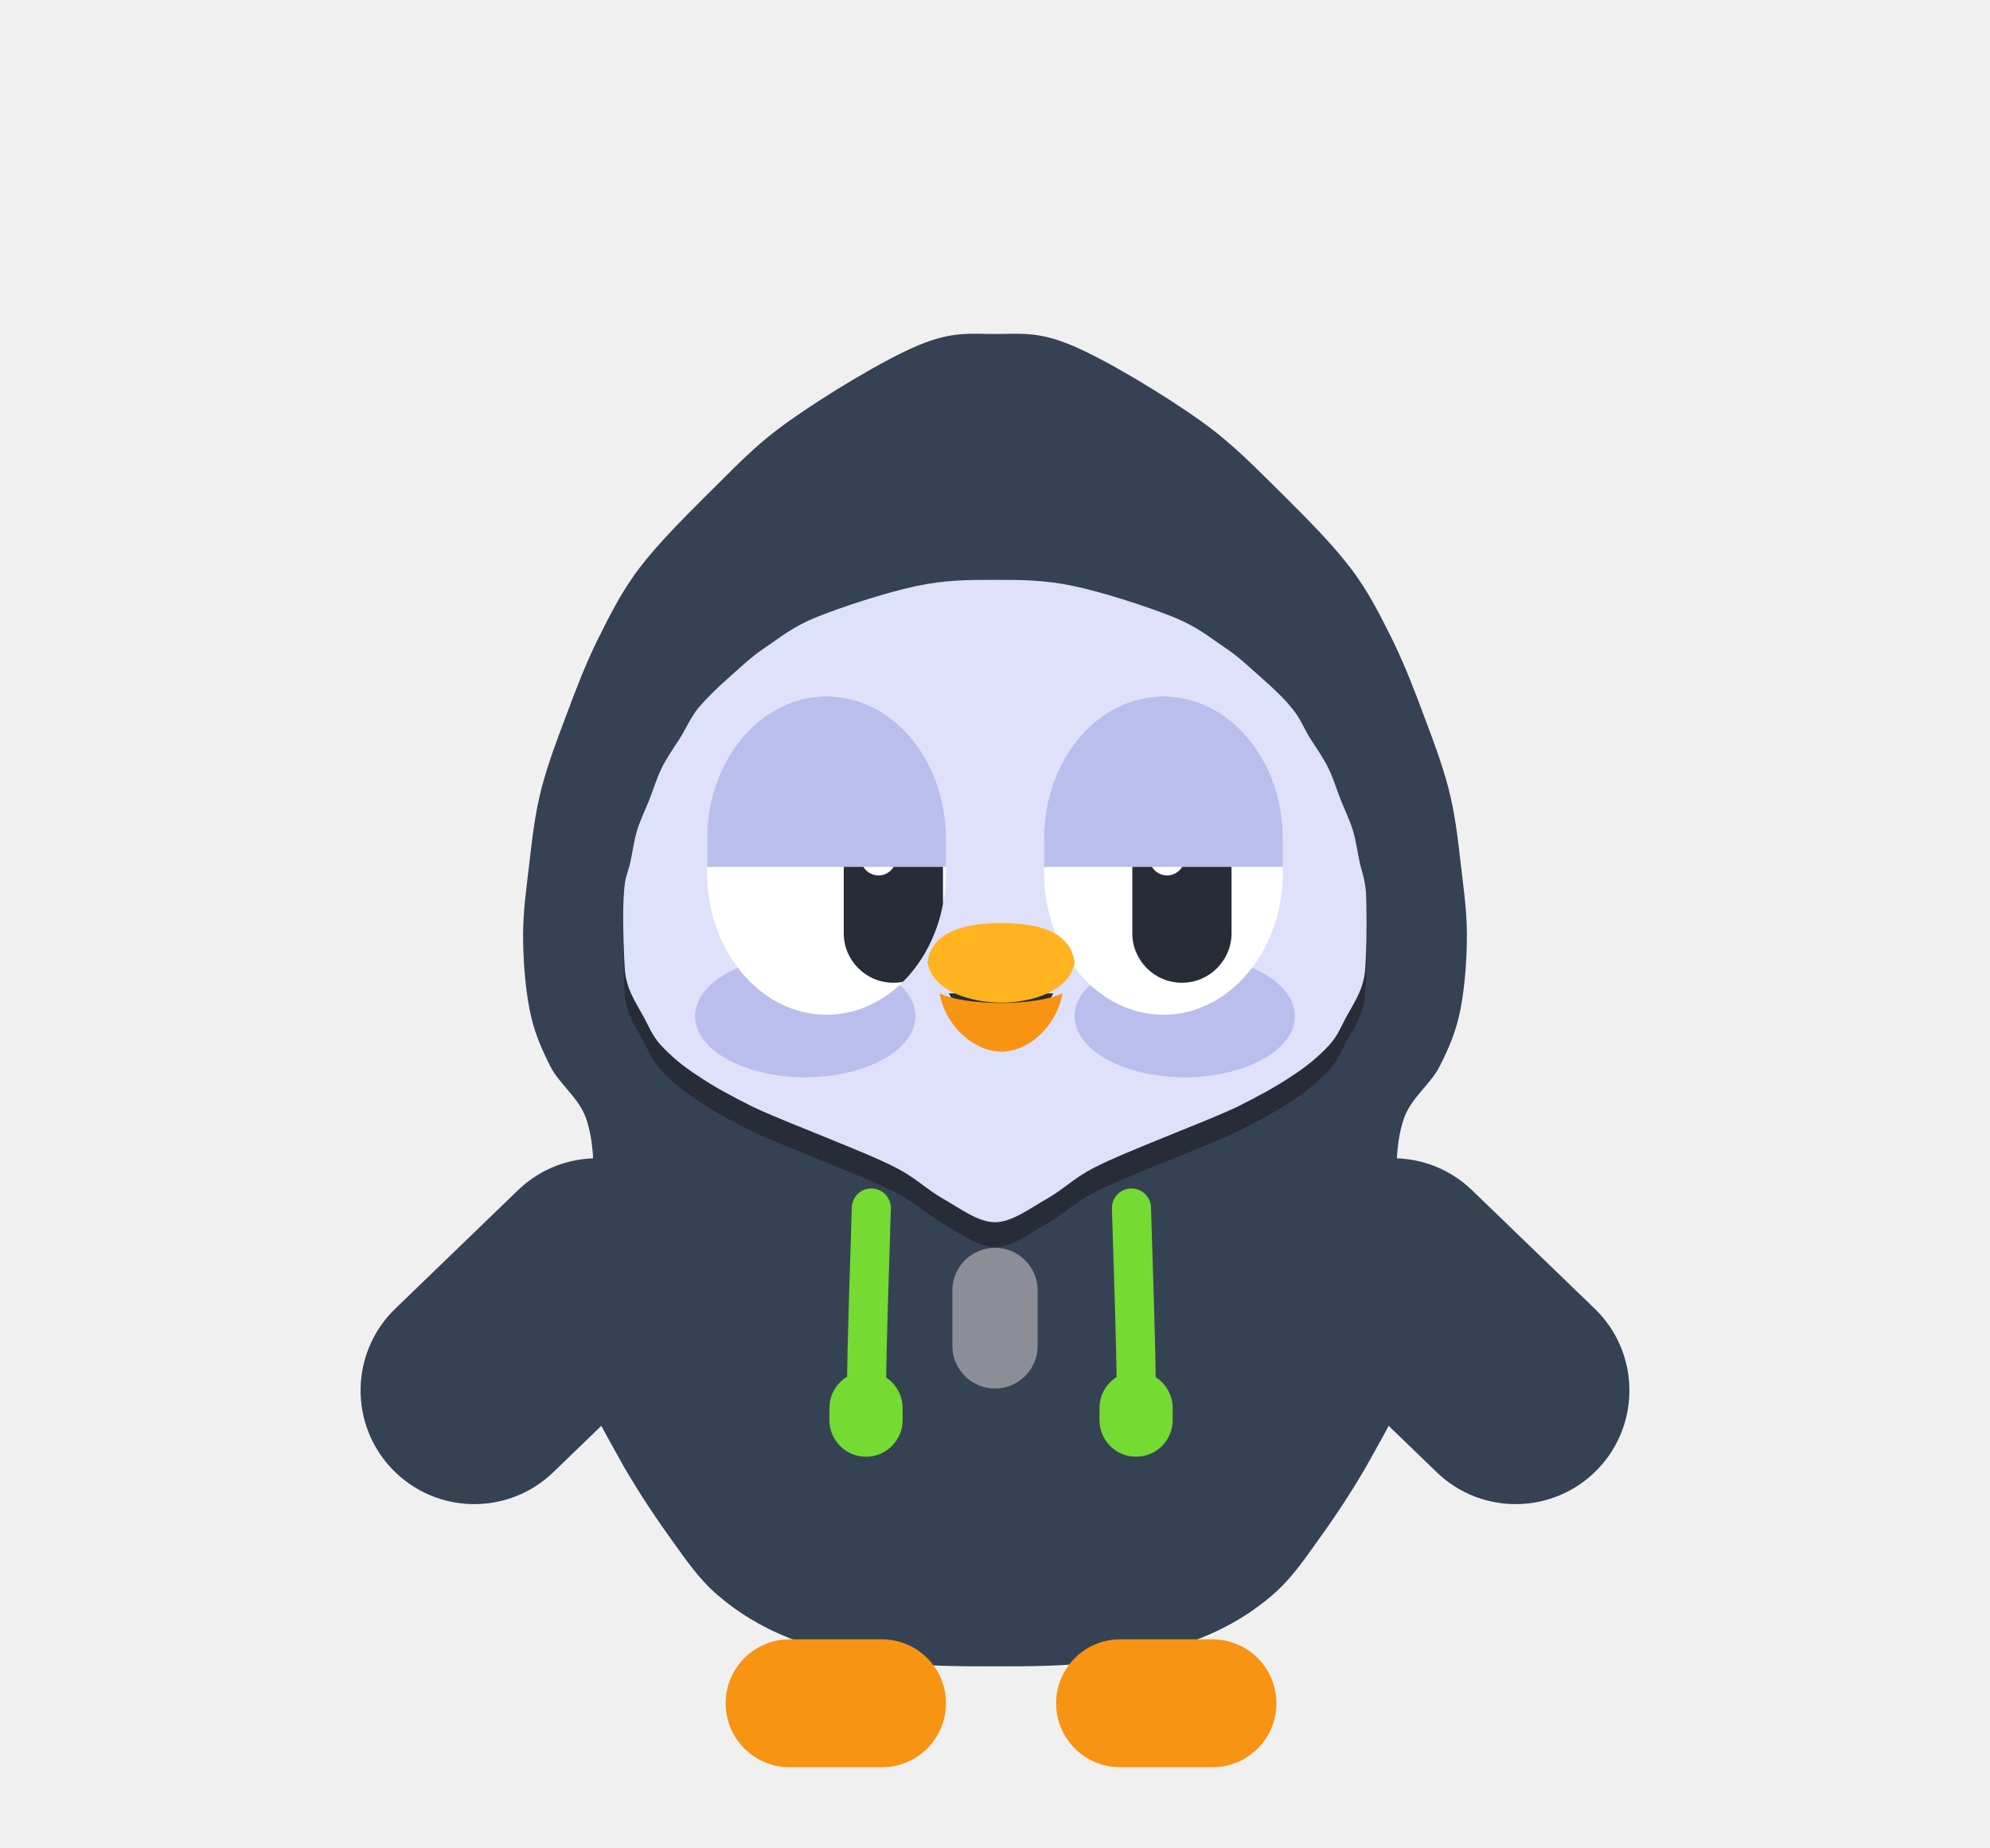
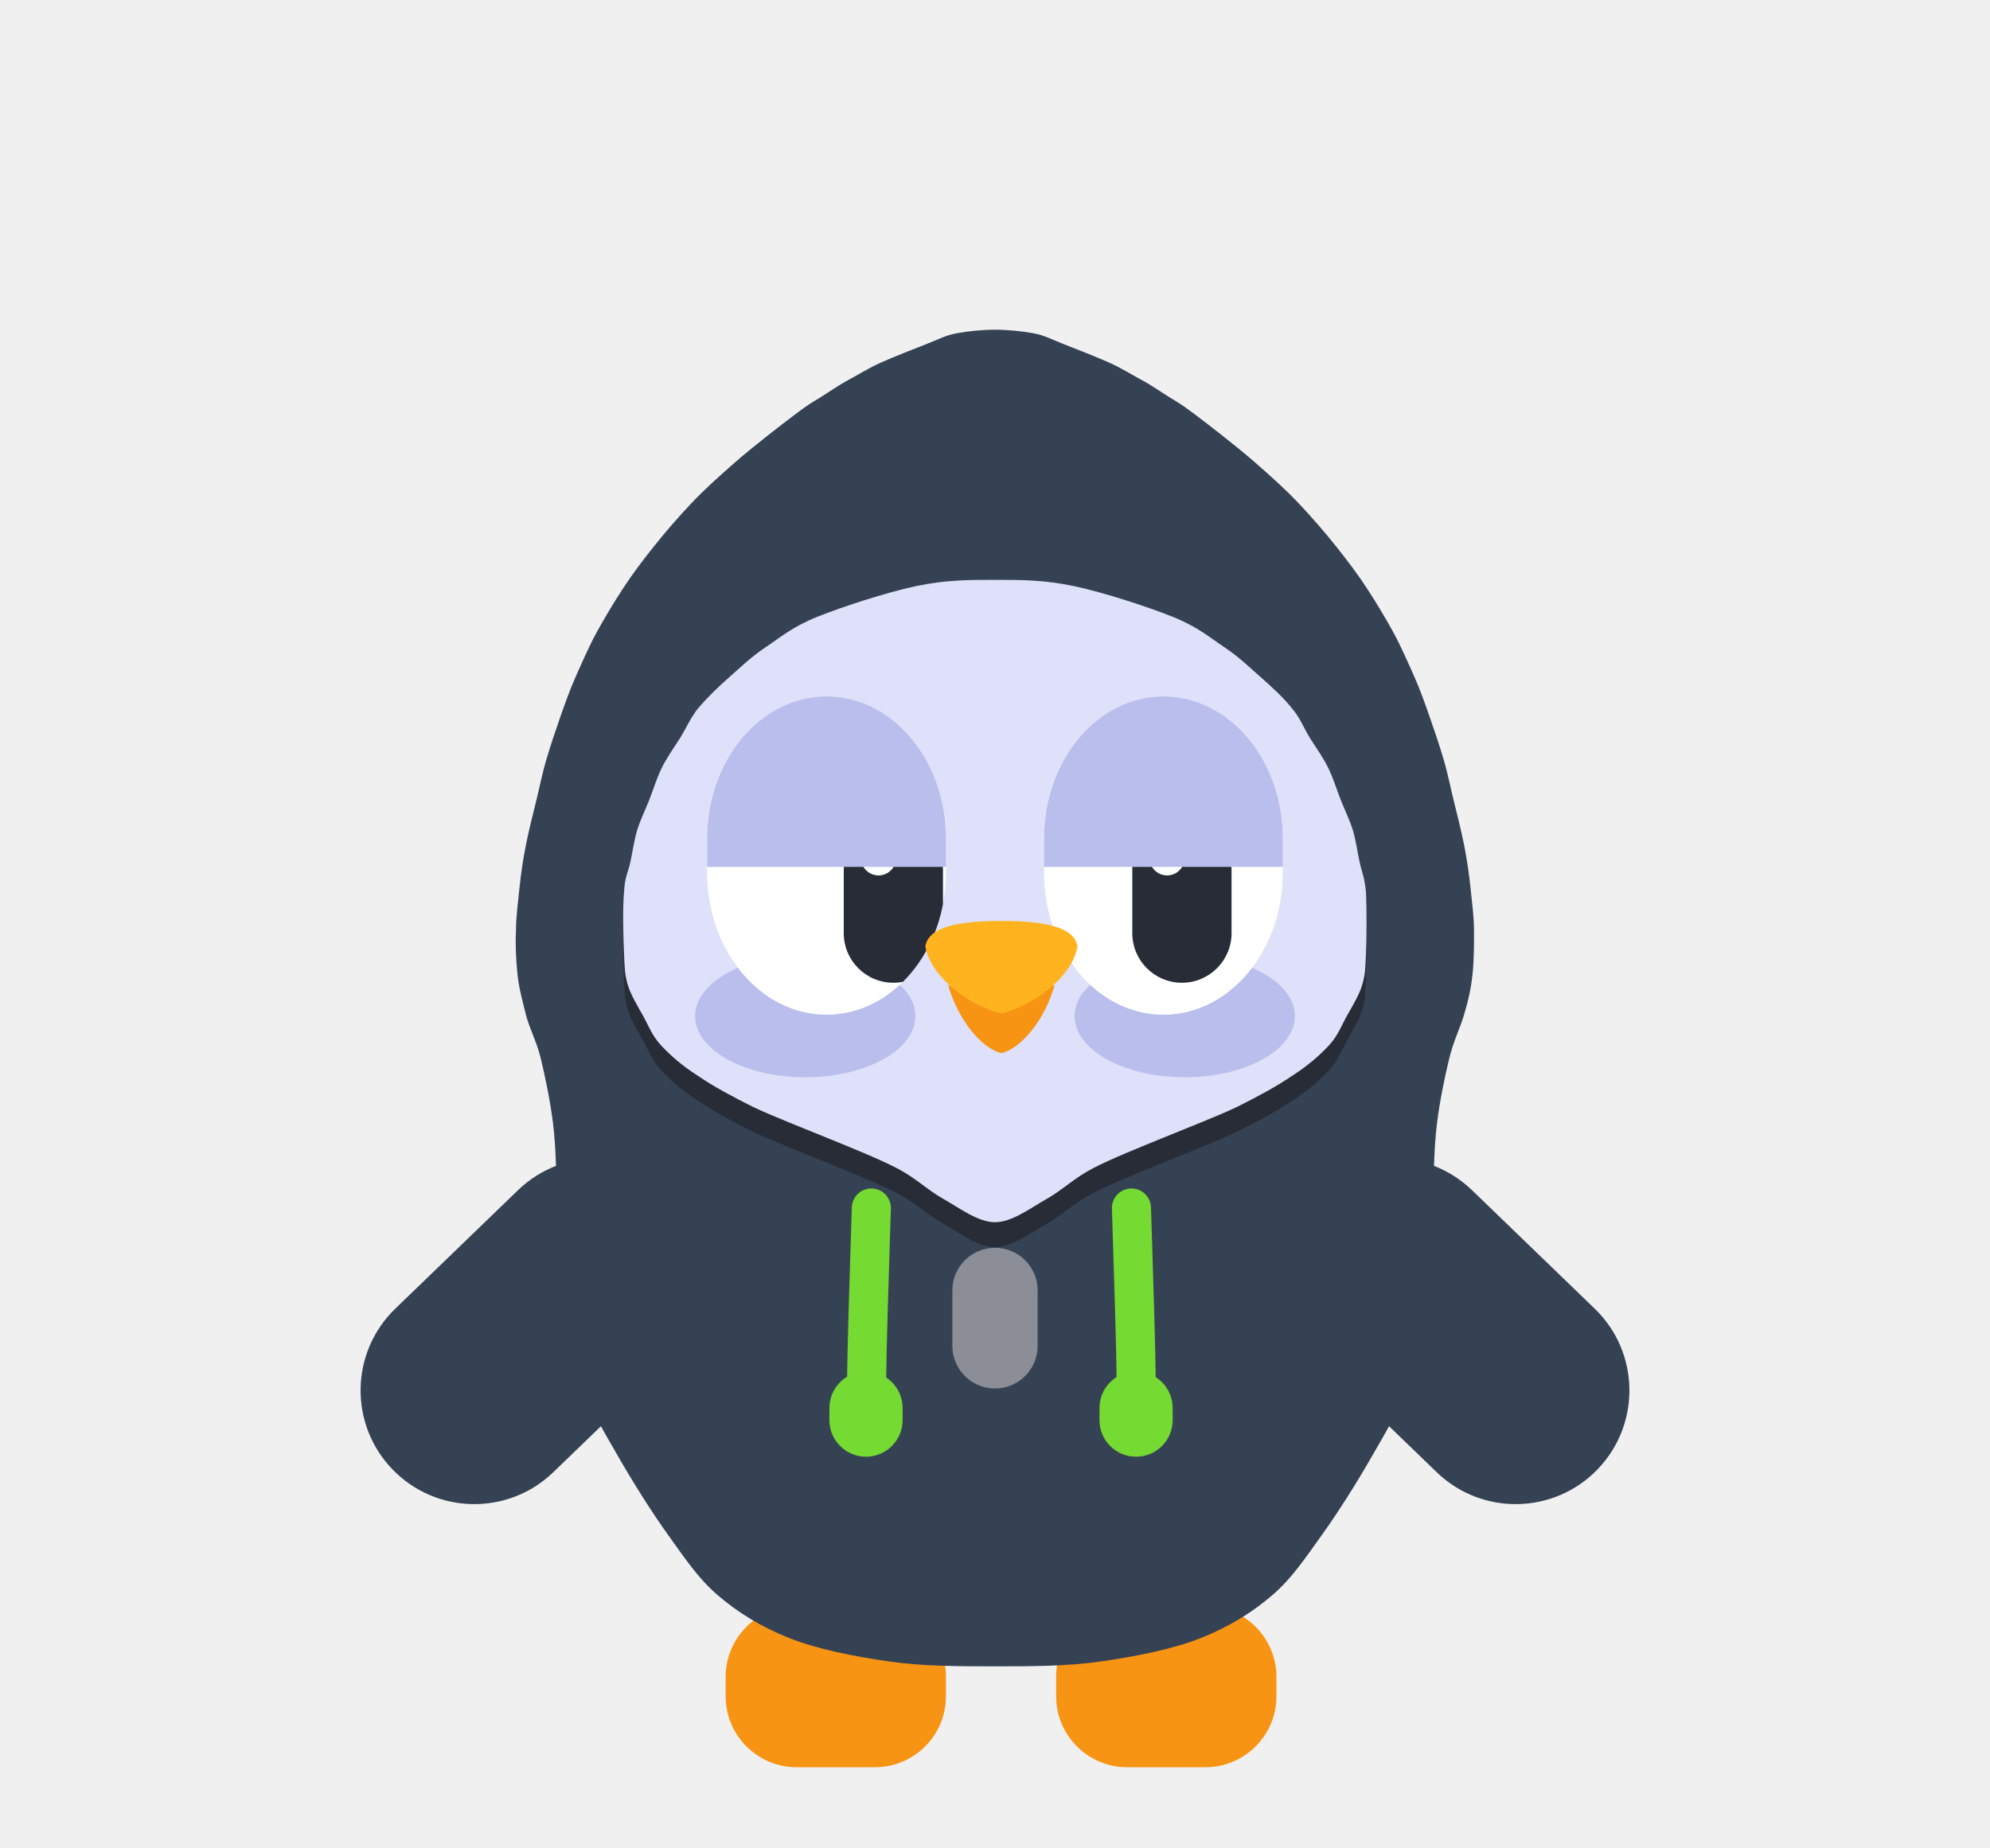
<svg xmlns="http://www.w3.org/2000/svg" viewBox="-40 -40 280 260" aria-hidden="true">
  <style>
  .byte-twinkle { transform-box: fill-box; transform-origin: center; animation: byte-twinkle 1.6s ease-in-out infinite }
  @keyframes byte-twinkle { 0%,100% { transform: scale(1) rotate(0) } 50% { transform: scale(.7) rotate(20deg) } }
  .byte-float { animation: byte-float 2.4s ease-in-out infinite }
  @keyframes byte-float { 0%,100% { transform: translateY(0) } 50% { transform: translateY(-4px) } }
  .byte-smoke { animation: byte-smoke 1.8s ease-out infinite }
  @keyframes byte-smoke { 0% { opacity: 0; transform: translateY(6px) } 25% { opacity: 1 } 100% { opacity: 0; transform: translateY(-10px) } }
  .byte-tear { animation: byte-tear 1.8s ease-in infinite }
  .byte-tear + .byte-tear { animation-delay: .6s }
  @keyframes byte-tear { 0% { opacity: 0; transform: translateY(0) } 15% { opacity: 1; transform: translateY(2px) }
    80% { opacity: 1; transform: translateY(14px) } 100% { opacity: 0; transform: translateY(18px) } }
  @media (prefers-reduced-motion: reduce) {
    .byte-twinkle, .byte-float, .byte-smoke, .byte-tear { animation: none }
    .byte-tear { transform: translateY(2px) }
  }
</style>
  <defs>
    <clipPath id="eyeL-R0">
      <rect x="59.5" y="58" width="33.6" height="44.8" rx="16.8" ry="20" />
    </clipPath>
    <clipPath id="eyeR-R0">
      <rect x="106.9" y="58" width="33.6" height="44.8" rx="16.8" ry="20" />
    </clipPath>
  </defs>
  <g>
    <g transform="translate(44 139)">
      <g transform="rotate(-44)">
        <rect x="-40" y="-16" width="56" height="32" rx="16" fill="#354254" />
      </g>
    </g>
  </g>
  <g transform="translate(200 0) scale(-1 1)">
    <g transform="translate(44 139)">
      <g transform="rotate(-44)">
        <rect x="-40" y="-16" width="56" height="32" rx="16" fill="#354254" />
      </g>
    </g>
  </g>
-   <path fill="#354254" d="M100.0 7.0 C103.6 7.0 106.0 6.6 110.8 8.6 C115.6 10.6 124.0 15.7 128.9 19.2 C133.8 22.7 137.0 26.2 140.5 29.6 C144.0 33.1 147.4 36.5 150.0 39.9 C152.6 43.3 154.3 46.8 156.0 50.2 C157.7 53.7 159.0 57.1 160.3 60.6 C161.6 64.0 162.9 67.5 163.8 70.9 C164.7 74.4 165.1 77.8 165.5 81.3 C165.9 84.8 166.4 88.1 166.4 91.6 C166.4 95.0 166.1 98.9 165.5 102.0 C164.9 105.1 163.9 107.4 162.6 110.0 C161.3 112.6 158.5 114.5 157.5 117.5 C156.5 120.5 156.4 123.9 156.5 128.0 C156.6 132.1 157.8 137.5 158.0 142.0 C158.2 146.5 158.3 151.2 157.5 155.0 C156.7 158.8 154.9 161.5 153.0 165.0 C151.1 168.5 148.3 172.8 146.0 176.0 C143.7 179.2 141.8 182.1 139.0 184.5 C136.2 186.9 133.0 188.9 129.0 190.5 C125.0 192.1 119.8 193.1 115.0 193.8 C110.2 194.5 105.0 194.5 100.0 194.5 C95.0 194.5 89.8 194.5 85.0 193.8 C80.2 193.1 75.0 192.1 71.0 190.5 C67.0 188.9 63.8 186.9 61.0 184.5 C58.2 182.1 56.3 179.2 54.0 176.0 C51.7 172.8 48.9 168.5 47.0 165.0 C45.1 161.5 43.3 158.8 42.5 155.0 C41.7 151.2 41.8 146.5 42.0 142.0 C42.2 137.5 43.4 132.1 43.5 128.0 C43.6 123.9 43.5 120.5 42.5 117.5 C41.5 114.5 38.7 112.6 37.4 110.0 C36.1 107.4 35.1 105.1 34.5 102.0 C33.9 98.9 33.6 95.0 33.6 91.6 C33.6 88.1 34.1 84.8 34.5 81.3 C34.9 77.8 35.3 74.4 36.2 70.9 C37.1 67.5 38.4 64.0 39.7 60.6 C41.0 57.1 42.3 53.7 44.0 50.2 C45.7 46.8 47.4 43.3 50.0 39.9 C52.6 36.5 56.0 33.1 59.5 29.6 C63.0 26.2 66.1 22.7 71.1 19.2 C76.0 15.7 84.4 10.6 89.2 8.6 C94.0 6.6 96.4 7.0 100.0 7.0 Z" />
+   <g fill="#F89413">
+     <rect x="62.1" y="186" width="31" height="22.7" rx="10" />
+     <rect x="108.6" y="186" width="31" height="22.7" rx="10" />
+   </g>
+   <path fill="#354254" d="M100.0 6.4 C101.8 6.4 103.8 6.6 105.4 6.9 C107.0 7.2 107.8 7.7 109.6 8.4 C111.4 9.1 114.2 10.2 116.0 11.0 C117.8 11.8 119.0 12.6 120.5 13.4 C122.0 14.2 123.4 15.2 124.7 16.0 C126.0 16.8 126.1 16.8 128.1 18.3 C130.1 19.8 134.1 22.9 136.5 25.0 C138.9 27.1 140.8 28.8 142.7 30.8 C144.6 32.8 146.4 34.9 148.0 36.9 C149.6 38.9 151.1 40.9 152.4 42.9 C153.7 44.9 154.9 46.9 156.0 48.9 C157.1 50.9 158.0 53.0 158.9 55.0 C159.8 57.0 160.5 59.0 161.2 61.0 C161.9 63.0 162.5 64.8 163.1 66.8 C163.7 68.8 164.1 70.9 164.6 72.9 C165.1 74.9 165.6 76.9 166.0 78.9 C166.4 80.9 166.7 82.9 166.9 84.9 C167.1 86.9 167.4 89.0 167.4 91.0 C167.4 93.0 167.4 95.0 167.2 97.0 C167.0 99.0 166.6 100.8 166.0 102.8 C165.4 104.8 164.5 106.5 163.9 109.0 C163.3 111.5 162.6 114.8 162.2 118.0 C161.8 121.2 161.8 124.0 161.6 128.0 C161.4 132.0 161.6 137.5 161.0 142.0 C160.4 146.5 159.3 151.2 158.0 155.0 C156.7 158.8 155.0 161.5 153.0 165.0 C151.0 168.5 148.3 172.8 146.0 176.0 C143.7 179.2 141.8 182.1 139.0 184.5 C136.2 186.9 133.0 188.9 129.0 190.5 C125.0 192.1 119.8 193.1 115.0 193.8 C110.2 194.5 105.0 194.5 100.0 194.5 C95.0 194.5 89.8 194.5 85.0 193.8 C80.2 193.1 75.0 192.1 71.0 190.5 C67.0 188.9 63.8 186.9 61.0 184.5 C58.2 182.1 56.3 179.2 54.0 176.0 C51.7 172.8 49.0 168.5 47.0 165.0 C45.0 161.5 43.3 158.8 42.0 155.0 C40.7 151.2 39.6 146.5 39.0 142.0 C38.4 137.5 38.6 132.0 38.4 128.0 C38.2 124.0 38.2 121.2 37.8 118.0 C37.4 114.8 36.7 111.5 36.1 109.0 C35.5 106.5 34.5 104.8 34.0 102.8 C33.5 100.8 33.0 99.0 32.8 97.0 C32.6 95.0 32.5 93.0 32.6 91.0 C32.6 89.0 32.9 86.9 33.1 84.9 C33.3 82.9 33.6 80.9 34.0 78.9 C34.4 76.9 34.9 74.9 35.4 72.9 C35.9 70.9 36.3 68.8 36.9 66.8 C37.5 64.8 38.1 63.0 38.8 61.0 C39.5 59.0 40.2 57.0 41.1 55.0 C42.0 53.0 42.9 50.9 44.0 48.9 C45.1 46.9 46.3 44.9 47.6 42.9 C48.9 40.9 50.4 38.9 52.0 36.9 C53.6 34.9 55.4 32.8 57.3 30.8 C59.2 28.8 61.1 27.1 63.5 25.0 C65.9 22.9 69.9 19.8 71.9 18.3 C73.9 16.8 74.0 16.8 75.3 16.0 C76.6 15.2 78.0 14.2 79.5 13.4 C81.0 12.6 82.2 11.8 84.0 11.0 C85.8 10.2 88.6 9.1 90.4 8.4 C92.2 7.7 93.0 7.2 94.6 6.9 C96.2 6.6 98.2 6.4 100.0 6.4 Z" />
  <path fill="#272C36" transform="translate(0 3.5)" d="M100.0 41.6 C103.7 41.6 107.0 41.6 111.2 42.5 C115.4 43.4 121.5 45.4 125.0 46.8 C128.5 48.2 130.2 49.7 132.3 51.1 C134.4 52.5 135.9 54.0 137.5 55.4 C139.1 56.8 140.7 58.3 141.8 59.7 C143.0 61.1 143.5 62.6 144.4 64.0 C145.3 65.4 146.3 66.8 147.0 68.3 C147.7 69.8 148.1 71.2 148.7 72.7 C149.3 74.2 150.0 75.6 150.4 77.0 C150.8 78.4 151.0 79.9 151.3 81.3 C151.6 82.7 152.0 83.4 152.2 85.6 C152.3 87.8 152.3 92.0 152.2 94.2 C152.1 96.4 152.1 97.1 151.7 98.5 C151.3 99.9 150.4 101.4 149.6 102.8 C148.8 104.2 148.3 105.7 147.0 107.1 C145.7 108.5 144.0 110.0 141.8 111.4 C139.6 112.9 137.0 114.3 134.0 115.8 C131.0 117.2 127.1 118.7 123.7 120.1 C120.3 121.5 116.5 123.0 113.8 124.4 C111.1 125.8 109.6 127.4 107.3 128.7 C105.0 130.0 102.4 132.0 100.0 132.0 C97.6 132.0 95.0 130.0 92.7 128.7 C90.4 127.4 88.9 125.8 86.2 124.4 C83.5 123.0 79.7 121.5 76.3 120.1 C72.9 118.7 69.0 117.2 66.0 115.8 C63.0 114.3 60.4 112.9 58.2 111.4 C56.0 110.0 54.3 108.5 53.0 107.1 C51.7 105.7 51.2 104.2 50.4 102.8 C49.6 101.4 48.7 99.9 48.3 98.5 C47.9 97.1 47.9 96.4 47.8 94.2 C47.7 92.0 47.6 87.8 47.8 85.6 C47.9 83.4 48.4 82.7 48.7 81.3 C49.0 79.9 49.2 78.4 49.6 77.0 C50.0 75.6 50.7 74.2 51.3 72.7 C51.9 71.2 52.3 69.8 53.0 68.3 C53.7 66.8 54.7 65.4 55.6 64.0 C56.5 62.6 57.1 61.1 58.2 59.7 C59.4 58.3 60.9 56.8 62.5 55.4 C64.1 54.0 65.6 52.5 67.7 51.1 C69.8 49.7 71.5 48.2 75.0 46.8 C78.5 45.4 84.6 43.4 88.8 42.5 C93.0 41.6 96.3 41.6 100.0 41.6 Z" />
  <path fill="#DEE1F9" d="M100.0 41.6 C103.7 41.6 107.0 41.6 111.2 42.5 C115.4 43.4 121.5 45.4 125.0 46.8 C128.5 48.2 130.2 49.7 132.3 51.1 C134.4 52.5 135.9 54.0 137.5 55.4 C139.1 56.8 140.7 58.3 141.8 59.7 C143.0 61.1 143.5 62.6 144.4 64.0 C145.3 65.4 146.3 66.8 147.0 68.3 C147.7 69.8 148.1 71.2 148.7 72.7 C149.3 74.2 150.0 75.6 150.4 77.0 C150.8 78.4 151.0 79.9 151.3 81.3 C151.6 82.7 152.0 83.4 152.2 85.6 C152.3 87.8 152.3 92.0 152.2 94.2 C152.1 96.4 152.1 97.1 151.7 98.5 C151.3 99.9 150.4 101.4 149.6 102.8 C148.8 104.2 148.3 105.7 147.0 107.1 C145.7 108.5 144.0 110.0 141.8 111.4 C139.6 112.9 137.0 114.3 134.0 115.8 C131.0 117.2 127.1 118.7 123.7 120.1 C120.3 121.5 116.5 123.0 113.8 124.4 C111.1 125.8 109.6 127.4 107.3 128.7 C105.0 130.0 102.4 132.0 100.0 132.0 C97.6 132.0 95.0 130.0 92.7 128.7 C90.4 127.4 88.9 125.8 86.2 124.4 C83.5 123.0 79.7 121.5 76.3 120.1 C72.9 118.7 69.0 117.2 66.0 115.8 C63.0 114.3 60.4 112.9 58.2 111.4 C56.0 110.0 54.3 108.5 53.0 107.1 C51.7 105.7 51.2 104.2 50.4 102.8 C49.6 101.4 48.7 99.9 48.3 98.5 C47.9 97.1 47.9 96.4 47.8 94.2 C47.7 92.0 47.6 87.8 47.8 85.6 C47.9 83.4 48.4 82.7 48.7 81.3 C49.0 79.9 49.2 78.4 49.6 77.0 C50.0 75.6 50.7 74.2 51.3 72.7 C51.9 71.2 52.3 69.8 53.0 68.3 C53.7 66.8 54.7 65.4 55.6 64.0 C56.5 62.6 57.1 61.1 58.2 59.7 C59.4 58.3 60.9 56.8 62.5 55.4 C64.1 54.0 65.6 52.5 67.7 51.1 C69.8 49.7 71.5 48.2 75.0 46.8 C78.5 45.4 84.6 43.4 88.8 42.5 C93.0 41.6 96.3 41.6 100.0 41.6 Z" />
  <g fill="#BABEEC">
    <ellipse cx="73.3" cy="103" rx="15.5" ry="8.6" />
    <ellipse cx="126.7" cy="103" rx="15.5" ry="8.6" />
  </g>
  <g>
    <rect x="59.5" y="58" width="33.6" height="44.8" rx="16.8" ry="20" fill="#FFFFFF" />
    <g clip-path="url(#eyeL-R0)">
      <g transform="translate(9.4 6.5) translate(76.3 80.4) scale(0.95) translate(-76.3 -80.4)">
        <rect x="68.95" y="68.4" width="14.7" height="24" rx="7.35" fill="#272C36" />
        <circle cx="74.1" cy="73.9" r="2.6" fill="#FFFFFF" />
      </g>
      <rect x="41.3" y="102.8" width="70" height="70" fill="#DEE1F9" />
      <rect x="41.3" y="12" width="70" height="70" fill="#BABEEC" transform="rotate(0 76.3 82)" />
    </g>
  </g>
  <g>
    <rect x="106.9" y="58" width="33.6" height="44.8" rx="16.8" ry="20" fill="#FFFFFF" />
    <g clip-path="url(#eyeR-R0)">
      <g transform="translate(2.6 6.5) translate(123.7 80.4) scale(0.95) translate(-123.7 -80.4)">
        <rect x="116.35" y="68.4" width="14.7" height="24" rx="7.35" fill="#272C36" />
        <circle cx="121.5" cy="73.9" r="2.6" fill="#FFFFFF" />
      </g>
      <rect x="88.7" y="102.8" width="70" height="70" fill="#DEE1F9" />
      <rect x="88.7" y="12" width="70" height="70" fill="#BABEEC" transform="rotate(0 123.7 82)" />
    </g>
  </g>
-   <g transform="translate(0 99.8) scale(1 1) translate(0 -99.8)">
+   <g transform="translate(0 99.8) scale(1 1) translate(0 -99.8)" opacity="0">
    <path d="M93.5 99.8 L108.2 99.8 L104.8 105.8 C103.2 107.2 98.6 107.2 97 105.8 Z" fill="#272C36" />
    <ellipse cx="100.9" cy="104.8" rx="4.4" ry="2" fill="#FA779B" />
  </g>
-   <path d="M92.2 99.8 C96 101.6 105.6 101.6 109.5 99.8 C108.6 104.6 104.6 108 100.9 108 C97.2 108 93.1 104.6 92.2 99.8 Z" fill="#F89413" transform="translate(0 0)" />
-   <path d="M90.5 95.5 C91 91.3 95.3 89.9 100.9 89.9 C106.5 89.9 110.7 91.3 111.2 95.5 C110.4 99.6 105 101.1 100.9 101.1 C96.8 101.1 91.3 99.6 90.5 95.5 Z" fill="#FFB31F" />
+   <path d="M93.4 98.6 C96.6 100.6 105.2 100.6 108.4 98.6 C107 103.6 103.6 107.6 100.9 108.2 C98.2 107.6 94.8 103.6 93.4 98.6 Z" fill="#F89413" transform="translate(0 0)" />
+   <path d="M90.2 93.2 C90.6 90.4 95 89.6 100.9 89.6 C106.8 89.6 111.2 90.4 111.6 93.2 C110.8 97.8 104.8 101.8 100.9 102.6 C97 101.8 91 97.8 90.2 93.2 Z" fill="#FFB31F" />
  <g stroke="#75DA31" stroke-width="5.5" stroke-linecap="round" fill="none">
    <path d="M82.6 130 C82.3 140 82 148 81.9 156" />
    <path d="M119.2 130 C119.5 140 119.8 148 119.9 156" />
  </g>
  <g fill="#75DA31">
    <rect x="76.7" y="153" width="10.3" height="12" rx="5.15" />
    <rect x="114.7" y="153" width="10.3" height="12" rx="5.15" />
  </g>
  <rect x="94" y="135.6" width="12" height="19.8" rx="6" fill="#8B8E96" />
-   <g fill="#F89413">
-     <rect x="62.1" y="190.7" width="31" height="18" rx="9" />
-     <rect x="108.6" y="190.7" width="31" height="18" rx="9" />
-   </g>
</svg>
